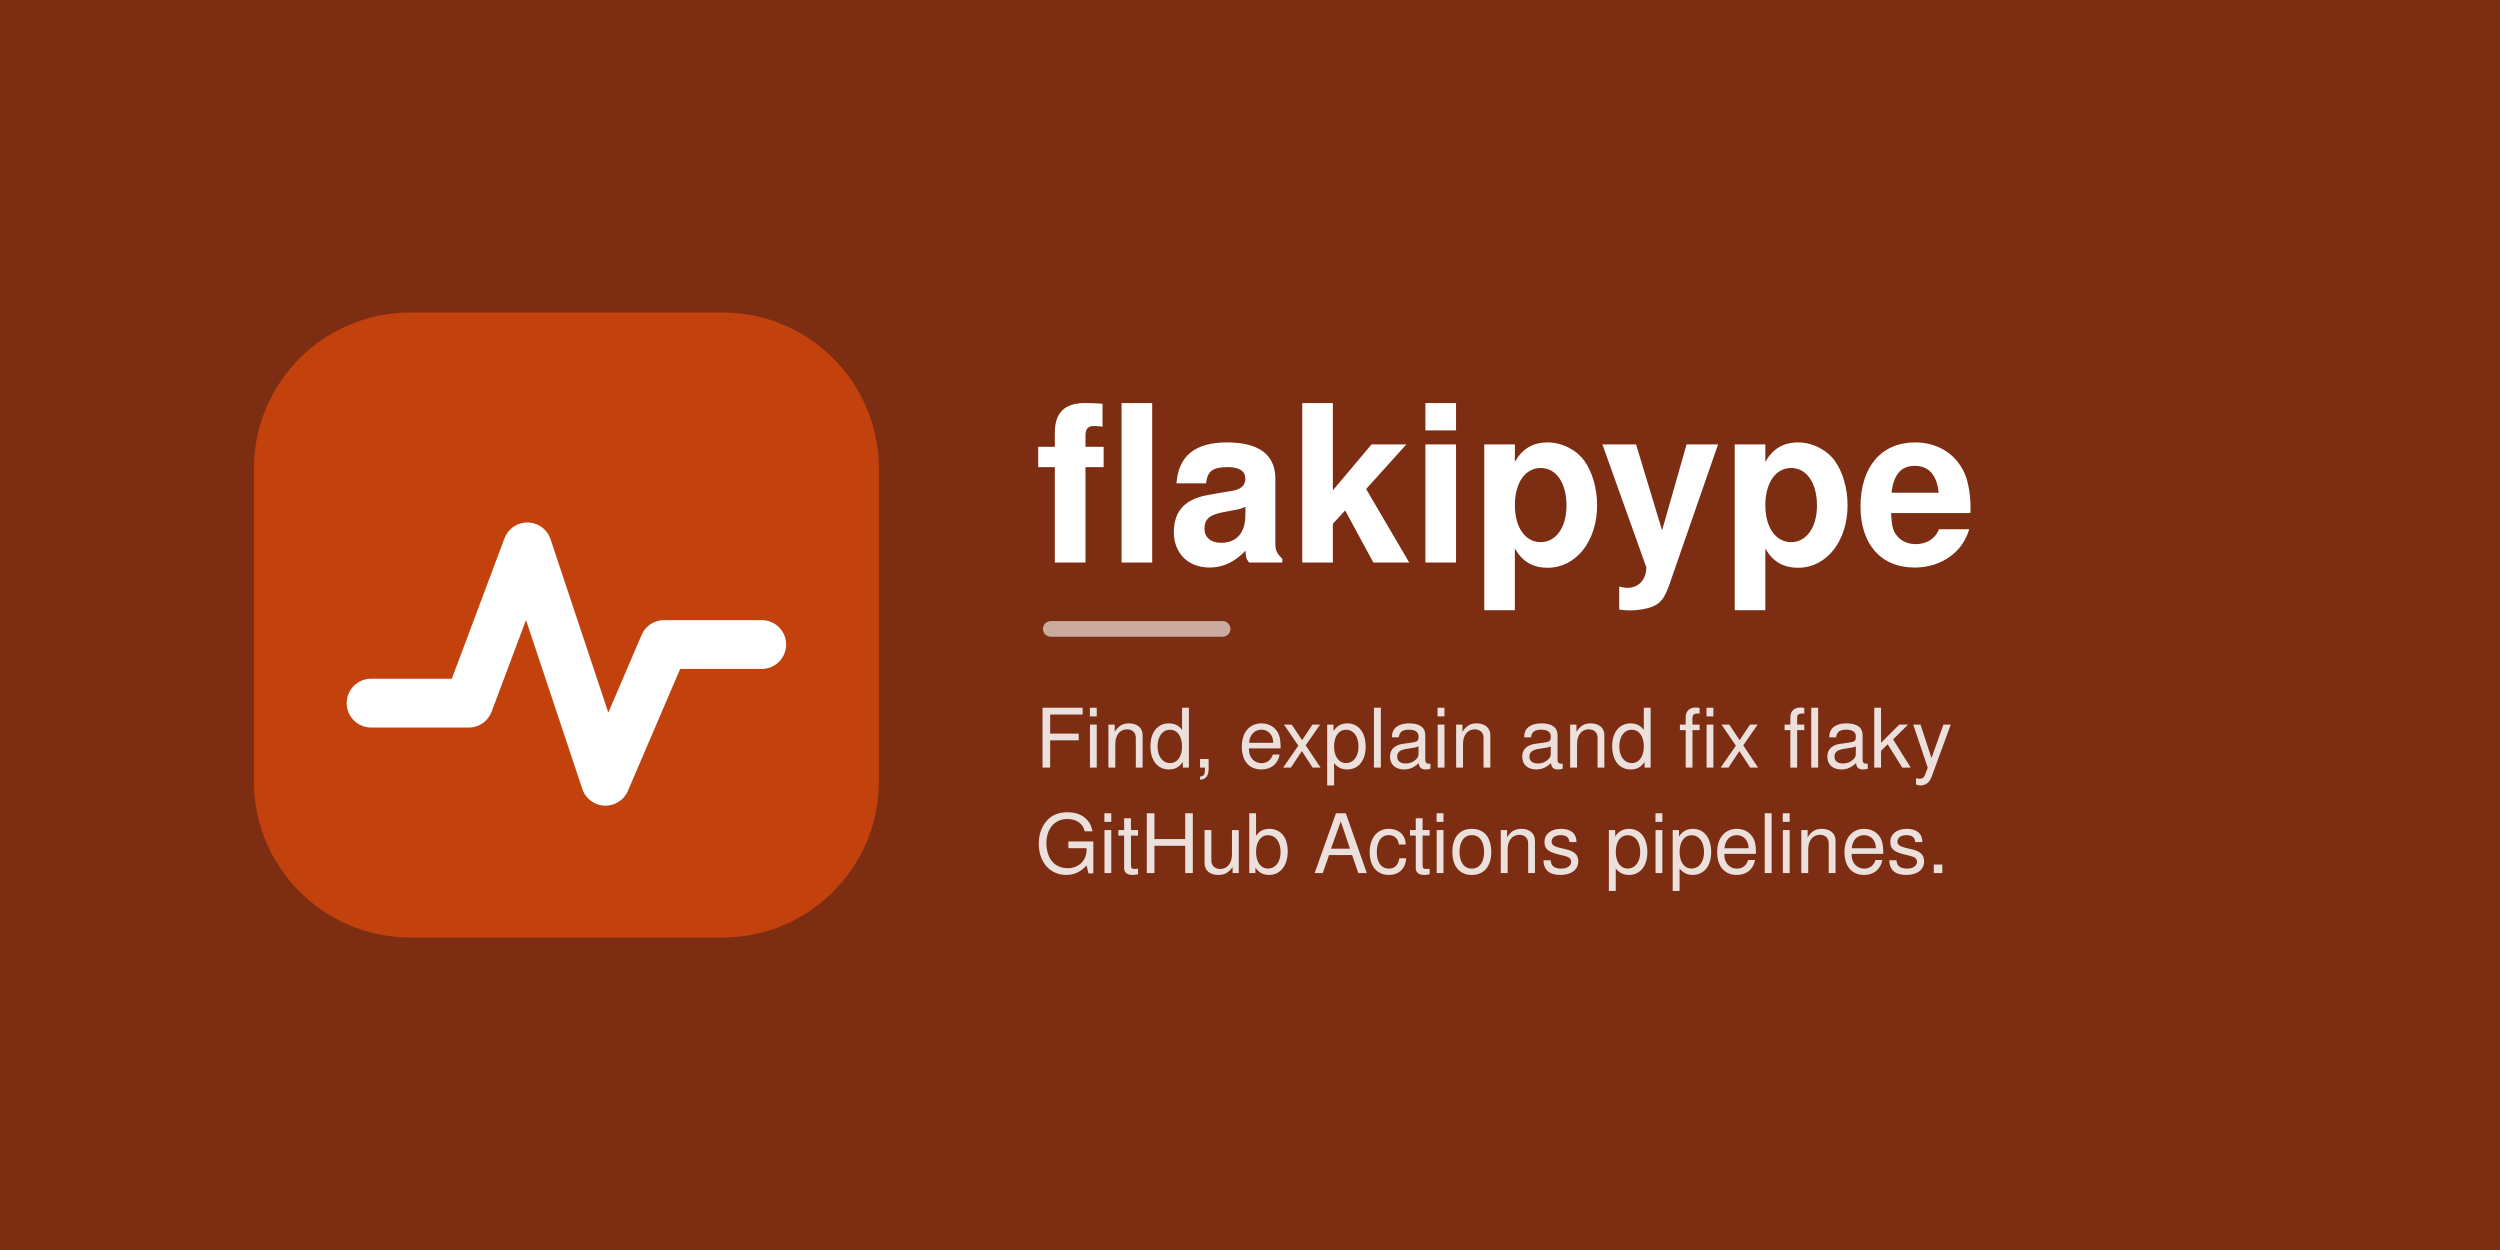
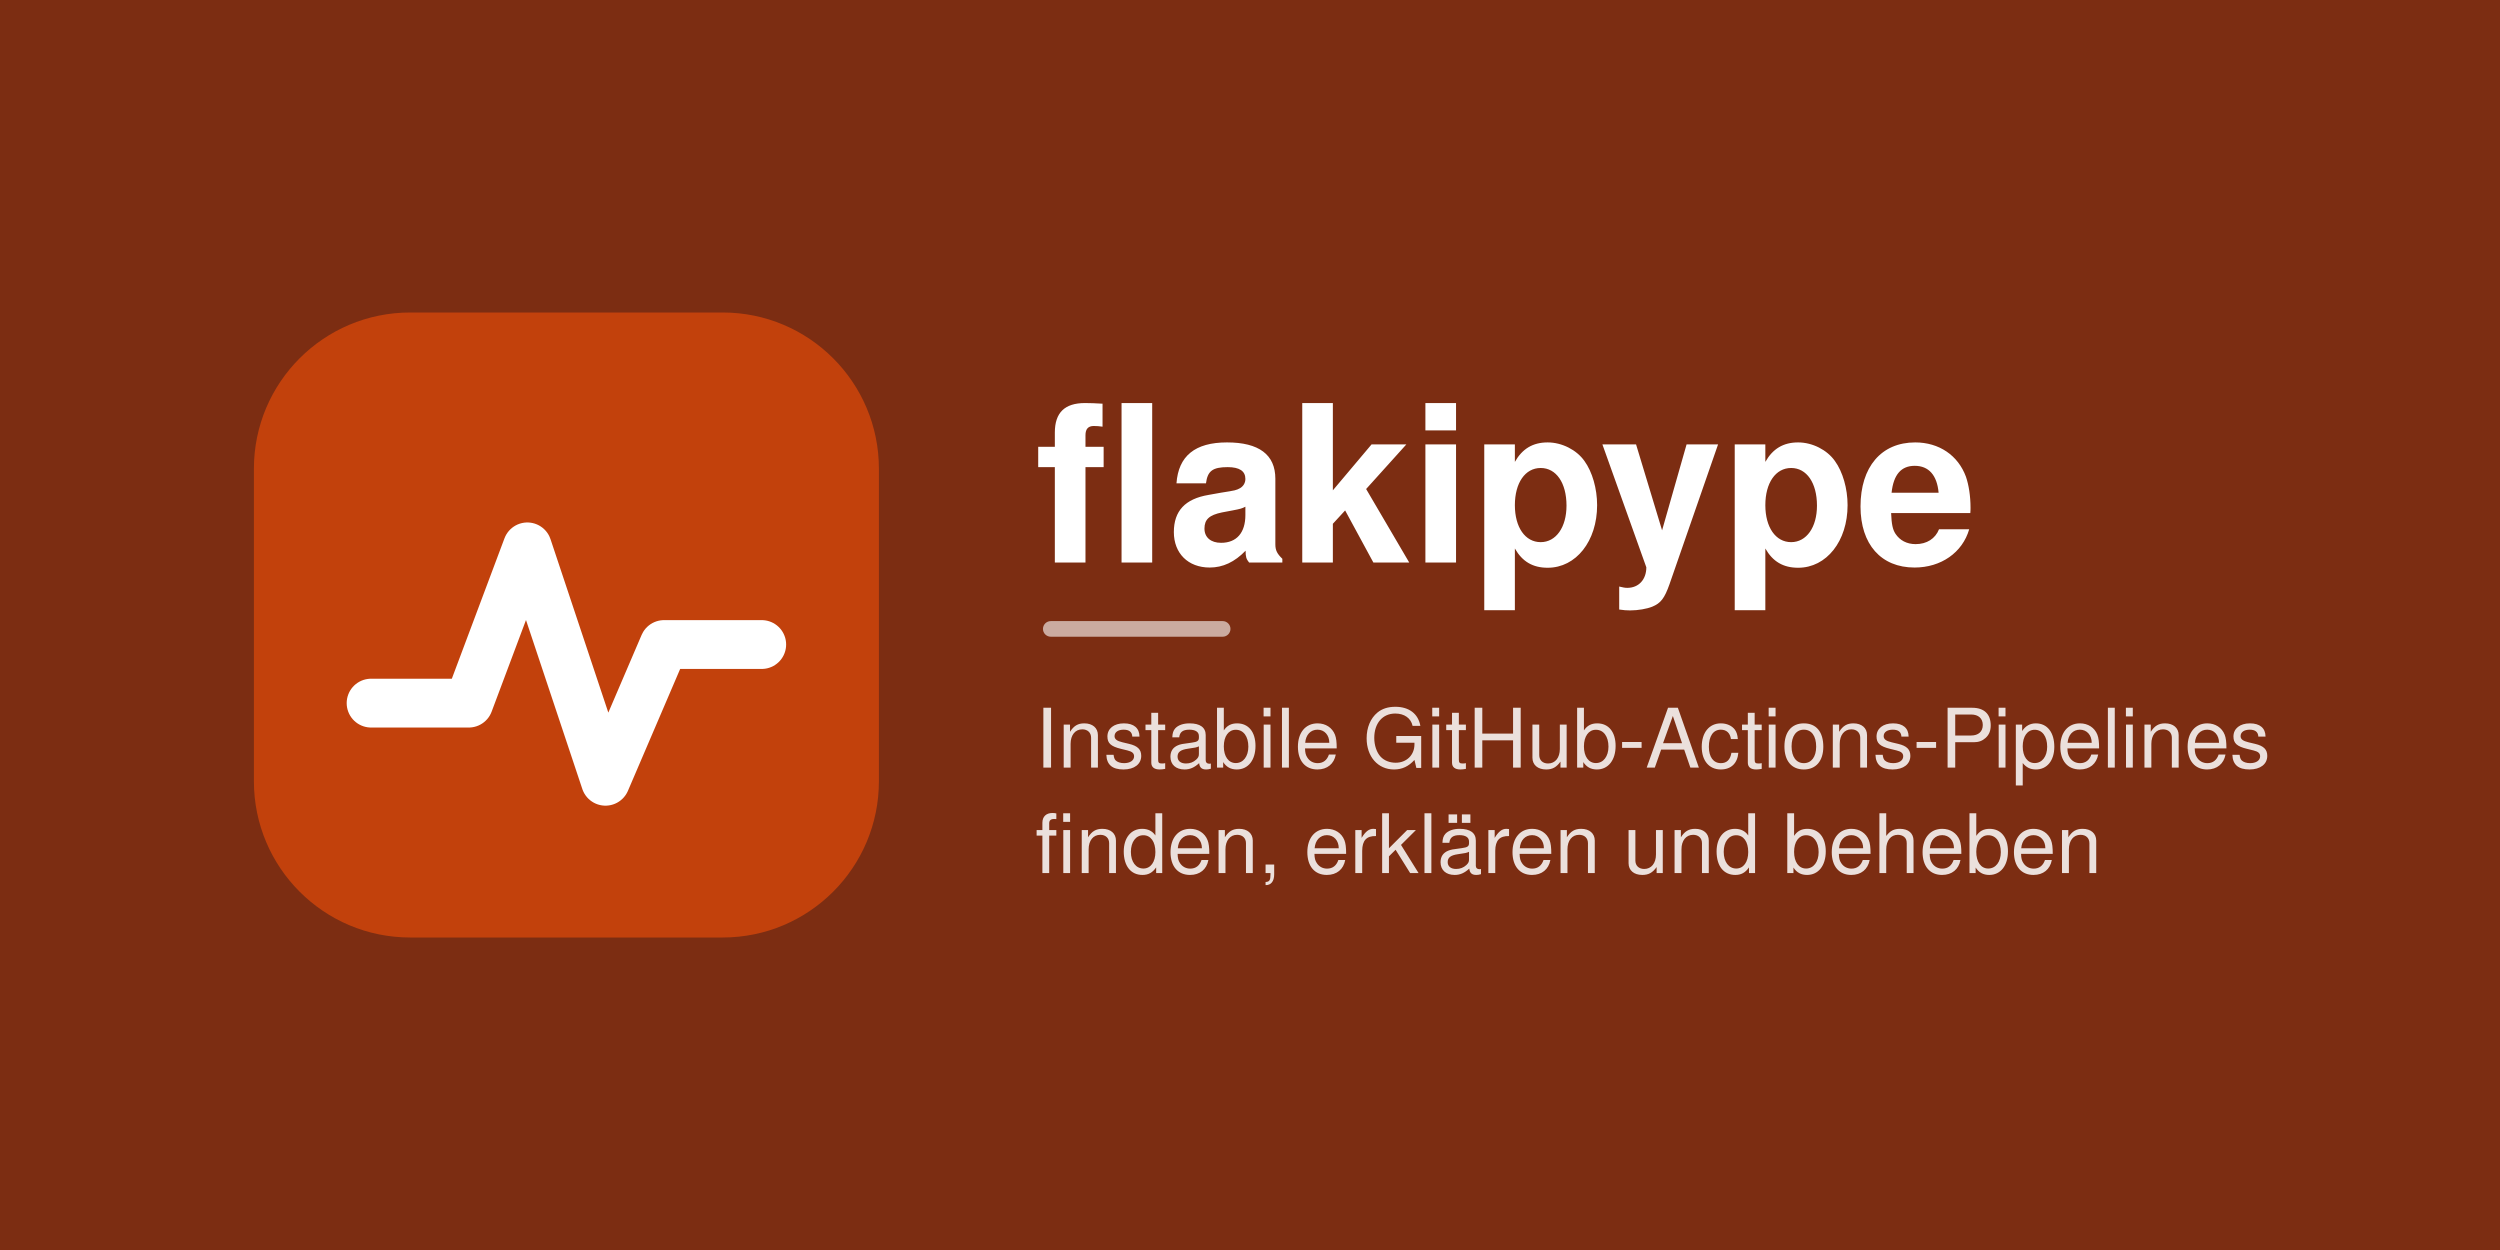
<svg xmlns="http://www.w3.org/2000/svg" width="1280" height="640" viewBox="0 0 1280 640">
  <rect width="1280" height="640" fill="#7c2d12" />
  <g transform="translate(130 160) scale(10)">
    <rect width="32" height="32" rx="8" fill="#c2410c" />
    <path d="M6 20h5l3-8 4 12 3-7h5" fill="none" stroke="#fff" stroke-width="2.5" stroke-linecap="round" stroke-linejoin="round" />
  </g>
  <g font-family="Segoe UI, Helvetica, Arial, sans-serif" transform="translate(0 -27)">
    <text x="530" y="315" font-size="112" font-weight="700" fill="#ffffff">flakipype</text>
    <rect x="534" y="345" width="96" height="8" rx="4" fill="#ffffff" fill-opacity="0.6" />
-     <text x="530" y="420" font-size="42" fill="#ffffff" fill-opacity="0.85">Find, explain and fix flaky</text>
-     <text x="530" y="474" font-size="42" fill="#ffffff" fill-opacity="0.85">GitHub Actions pipelines.</text>
+     <text x="530" y="420" font-size="42" fill="#ffffff" fill-opacity="0.85">Instabile GitHub-Actions-Pipelines</text>
+     <text x="530" y="474" font-size="42" fill="#ffffff" fill-opacity="0.85">finden, erklären und beheben</text>
  </g>
</svg>
